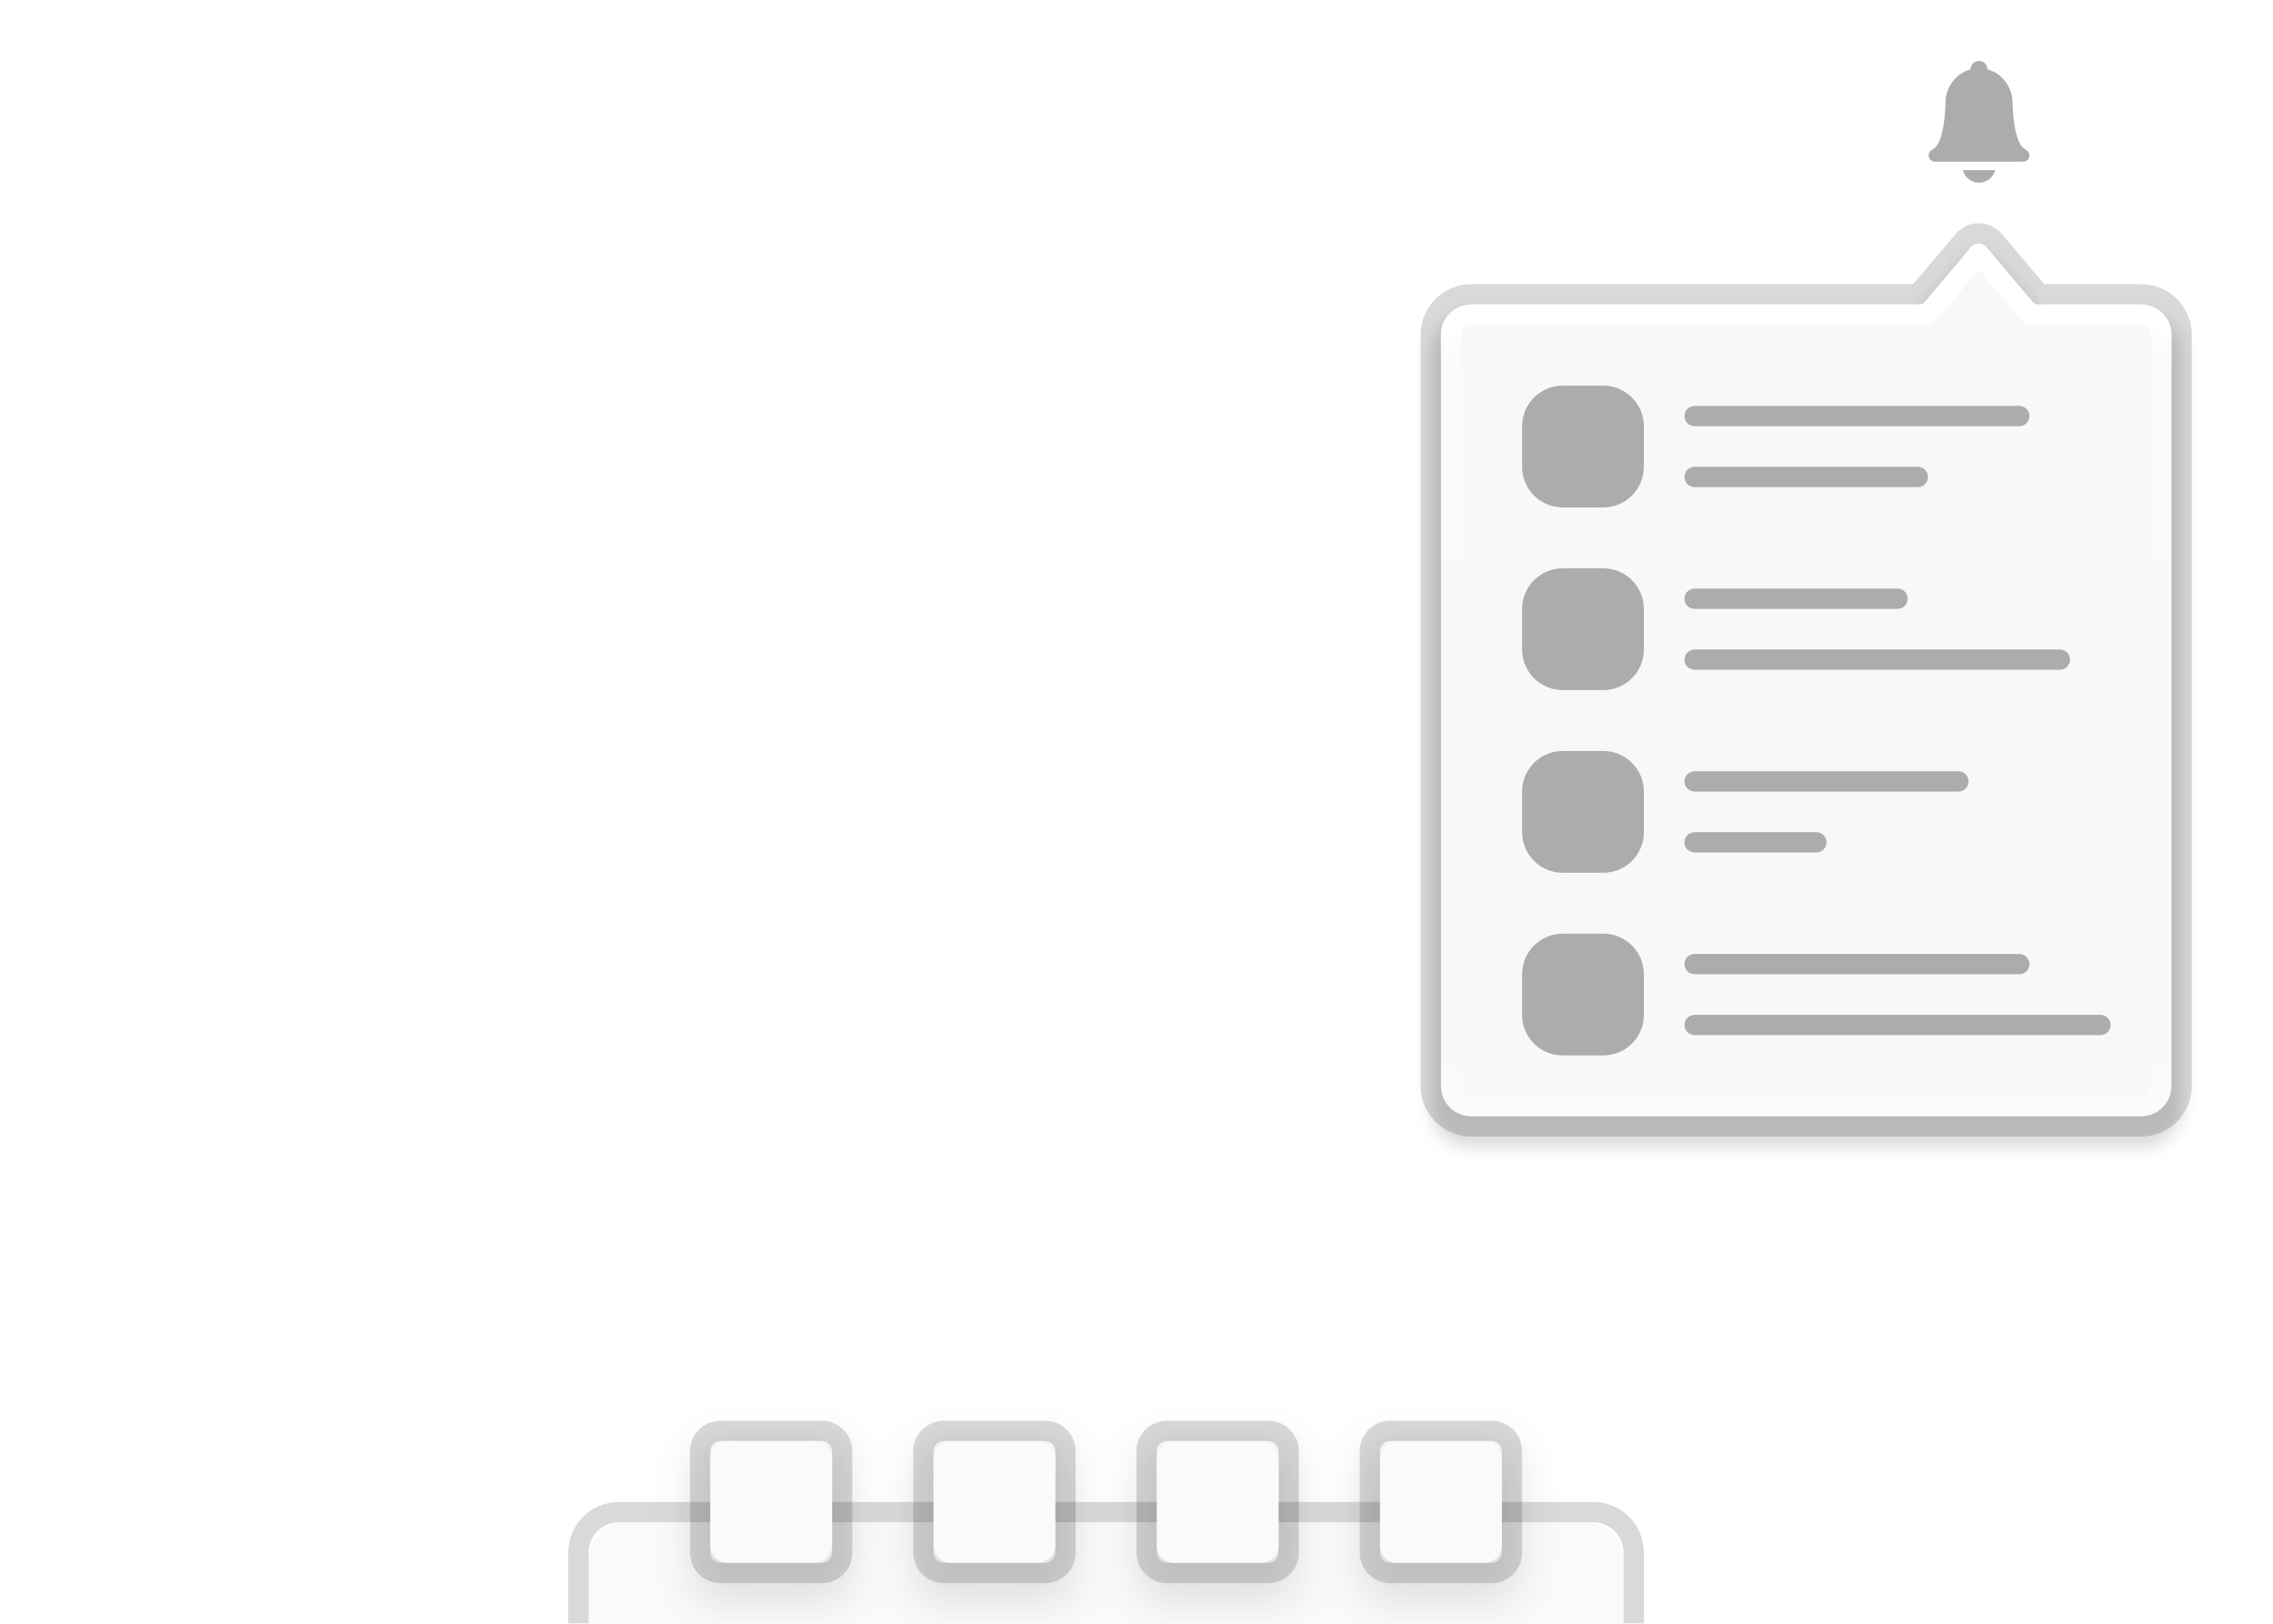
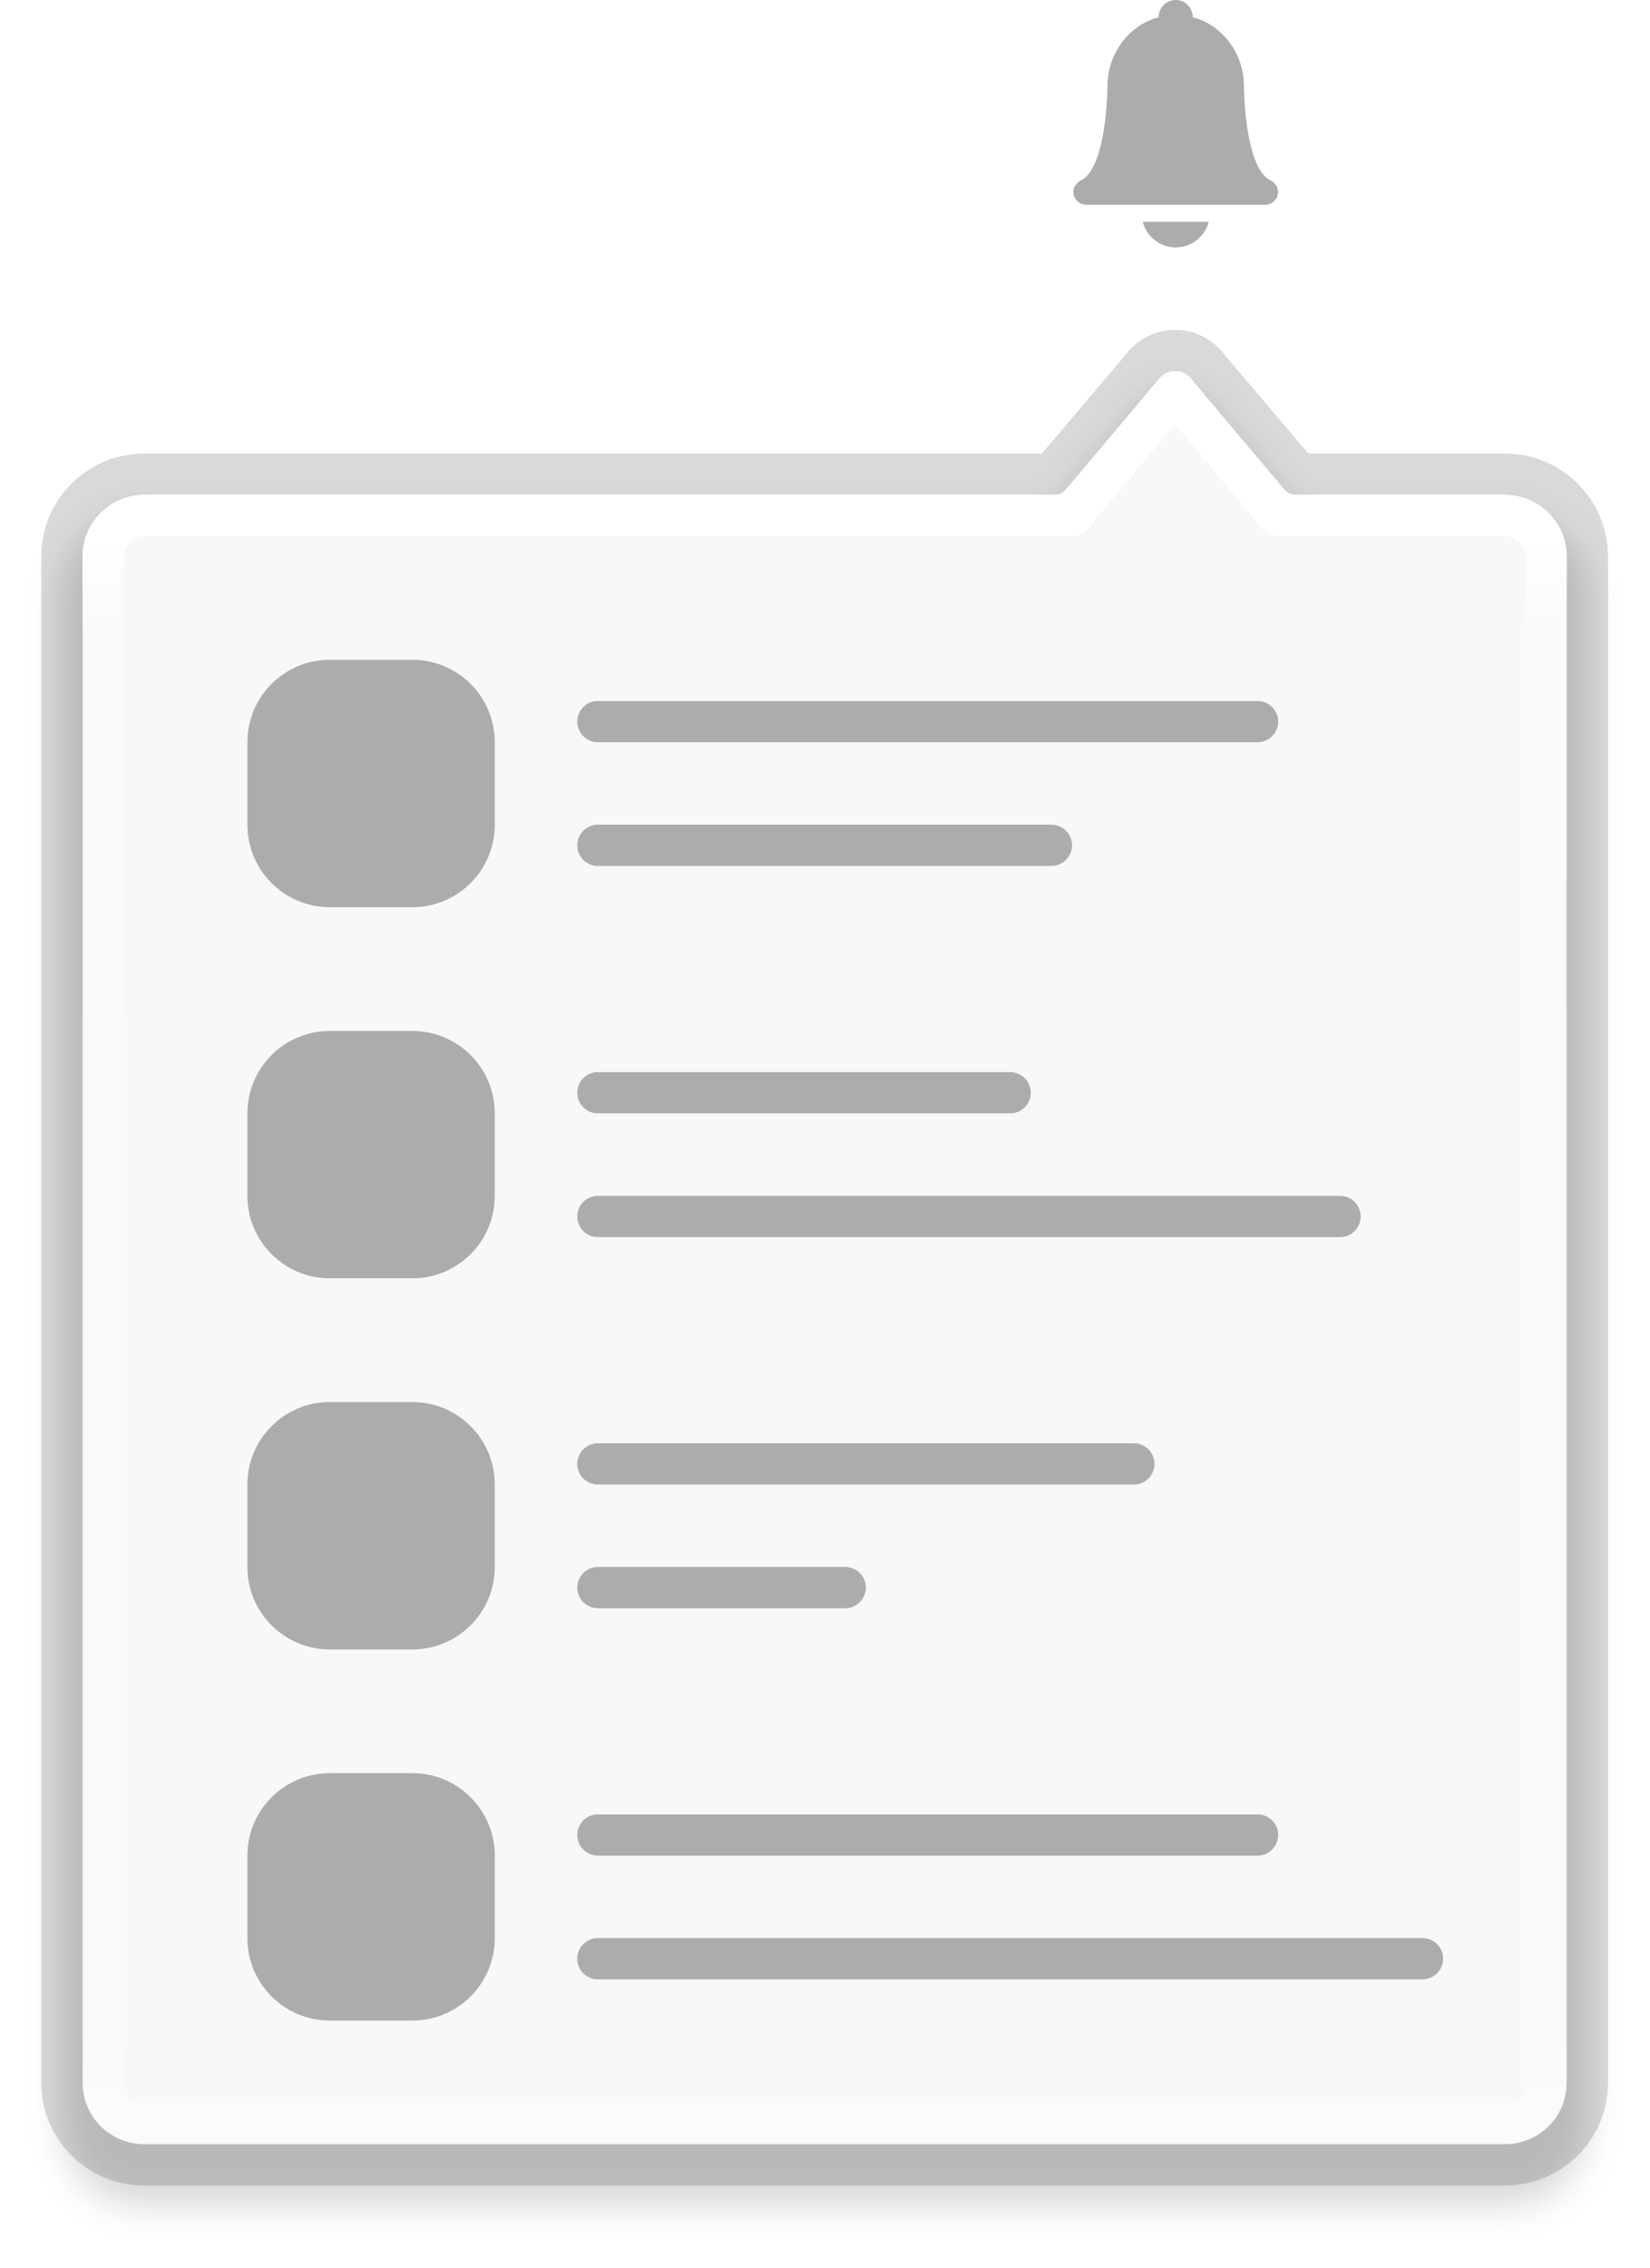
- <svg xmlns="http://www.w3.org/2000/svg" xmlns:xlink="http://www.w3.org/1999/xlink" version="1.1" id="svg4729" height="80" width="112">
+ <svg xmlns="http://www.w3.org/2000/svg" xmlns:xlink="http://www.w3.org/1999/xlink" version="1.1" id="svg4729" height="55" width="40">
  <defs id="defs4731">
    <linearGradient id="linearGradient3924-4">
      <stop offset="0" style="stop-color:#ffffff;stop-opacity:1;" id="stop3926-8" />
      <stop id="stop3928-5" style="stop-color:#ffffff;stop-opacity:0.235;" offset="0.063" />
      <stop offset="0.951" style="stop-color:#ffffff;stop-opacity:0.157;" id="stop3930-6-4" />
      <stop offset="1" style="stop-color:#ffffff;stop-opacity:0.392;" id="stop3932-25" />
    </linearGradient>
-     <filter height="1.588" y="-0.294" width="1.115" x="-0.057" id="filter1523" style="color-interpolation-filters:sRGB">
-       <feGaussianBlur id="feGaussianBlur1525" stdDeviation="0.98" />
-     </filter>
-     <linearGradient y2="93.893" x2="14.448" y1="6.648" x1="14.448" gradientTransform="matrix(2.626382,0,0,0.4355548,57.05491,13.10443)" gradientUnits="userSpaceOnUse" id="linearGradient1529" xlink:href="#linearGradient3924-4" />
+     <linearGradient y2="93.893" x2="14.448" y1="6.648" x1="14.448" gradientTransform="matrix(2.626382,0,0,0.4355548,-11.94511,10.10443)" gradientUnits="userSpaceOnUse" id="linearGradient1529" xlink:href="#linearGradient3924-4" />
    <filter style="color-interpolation-filters:sRGB" id="filter4818" x="-0.026" width="1.053" y="-0.022" height="1.044">
      <feGaussianBlur stdDeviation="0.405" id="feGaussianBlur4820" />
    </filter>
  </defs>
-   <path id="rect857" d="M 80,80 V 76.824 C 80,75.813 79.125,75 78.038,75 H 30.962 C 29.875,75 29,75.813 29,76.824 V 80" style="color:#000000;display:inline;overflow:visible;visibility:visible;opacity:0.95;fill:#fafafa;fill-opacity:1;fill-rule:nonzero;stroke:none;stroke-width:0.946;stroke-linecap:butt;stroke-linejoin:miter;stroke-miterlimit:4;stroke-dasharray:none;stroke-dashoffset:0;stroke-opacity:1;marker:none;enable-background:accumulate" />
-   <path id="rect857-2" d="m 80.5,79.983 v -3.483 c 0,-1.108 -0.892,-2 -2,-2 h -48 c -1.108,0 -2,0.892 -2,2 v 3.483" style="color:#000000;display:inline;overflow:visible;visibility:visible;opacity:0.15;vector-effect:none;fill:none;fill-opacity:1;fill-rule:nonzero;stroke:#000000;stroke-width:1;stroke-linecap:butt;stroke-linejoin:miter;stroke-miterlimit:4;stroke-dasharray:none;stroke-dashoffset:0;stroke-opacity:1;marker:none;enable-background:accumulate" />
-   <path id="path1027" d="m 97.5,12.499 c -0.256,0 -0.511,0.099 -0.707,0.295 l -2.293,2.706 h -22 c -1.108,0 -2,0.892 -2,2 v 37 c 0,1.108 0.892,2 2,2 h 33 c 1.108,0 2,-0.892 2,-2 v -37 c 0,-1.108 -0.892,-2 -2,-2 h -5 l -2.293,-2.706 c -0.196,-0.196 -0.451,-0.295 -0.707,-0.295 z" style="color:#000000;display:inline;overflow:visible;visibility:visible;opacity:0.15;fill:#000000;fill-opacity:1;fill-rule:nonzero;stroke:none;stroke-width:1;stroke-linecap:butt;stroke-linejoin:miter;stroke-miterlimit:4;stroke-dasharray:none;stroke-dashoffset:0;stroke-opacity:1;marker:none;filter:url(#filter4818);enable-background:accumulate" />
-   <path style="color:#000000;display:inline;overflow:visible;visibility:visible;opacity:0.15;vector-effect:none;fill:none;fill-opacity:1;fill-rule:nonzero;stroke:#000000;stroke-width:1;stroke-linecap:butt;stroke-linejoin:miter;stroke-miterlimit:4;stroke-dasharray:none;stroke-dashoffset:0;stroke-opacity:1;marker:none;enable-background:accumulate" d="m 97.5,11.499 c -0.256,0 -0.511,0.099 -0.707,0.295 L 94.5,14.5 h -22 c -1.108,0 -2,0.892 -2,2 v 37 c 0,1.108 0.892,2 2,2 h 33 c 1.108,0 2,-0.892 2,-2 v -37 c 0,-1.108 -0.892,-2 -2,-2 h -5 L 98.207,11.794 C 98.011,11.599 97.756,11.499 97.5,11.499 Z" id="rect845" />
-   <path d="m 97.499,12.013 c -0.121,0 -0.241,0.046 -0.34,0.143 l -2.268,2.676 a 0.514,0.514 0 0 1 -0.393,0.182 h -22 c -0.832,0 -1.486,0.654 -1.486,1.486 v 37 c 0,0.832 0.654,1.486 1.486,1.486 h 33 c 0.832,0 1.486,-0.654 1.486,-1.486 v -37 c 0,-0.832 -0.654,-1.486 -1.486,-1.486 h -5 a 0.514,0.514 0 0 1 -0.393,-0.182 l -2.268,-2.676 c -0.098,-0.097 -0.219,-0.143 -0.34,-0.143 z" id="rect845-6" style="color:#000000;display:inline;overflow:visible;visibility:visible;opacity:0.95;fill:#fafafa;fill-opacity:1;fill-rule:nonzero;stroke:none;stroke-width:1;stroke-linecap:butt;stroke-linejoin:miter;stroke-miterlimit:4;stroke-dasharray:none;stroke-dashoffset:0;stroke-opacity:1;marker:none;enable-background:accumulate" />
-   <path style="opacity:1;fill:none;stroke:url(#linearGradient1529);stroke-width:1;stroke-linecap:round;stroke-linejoin:round;stroke-miterlimit:4;stroke-dasharray:none;stroke-dashoffset:0;stroke-opacity:1" d="M 72.525,15.5 H 95 L 97.5,12.5 100,15.5 h 5.463 c 0.554,0 1.037,0.446 1.037,1 V 53.5 c 0,0.554 -0.446,1 -1,1 h -33 c -0.554,0 -1,-0.446 -1,-1 V 16.5 c 0,-0.554 0.471,-1 1.025,-1 z" id="rect1527" />
-   <path style="opacity:0.1;vector-effect:none;fill:#000000;fill-opacity:1;stroke:none;stroke-width:1;stroke-linecap:round;stroke-linejoin:round;stroke-miterlimit:4;stroke-dasharray:none;stroke-dashoffset:0;stroke-opacity:1;marker:none;paint-order:normal;filter:url(#filter1523)" d="m 35.5,71.001 c -0.831,0 -1.5,0.669 -1.5,1.5 v 5 c 0,0.831 0.669,1.5 1.5,1.5 h 5 c 0.831,0 1.5,-0.669 1.5,-1.5 v -5 c 0,-0.831 -0.669,-1.5 -1.5,-1.5 z m 11,0 c -0.831,0 -1.5,0.669 -1.5,1.5 v 5 c 0,0.831 0.669,1.5 1.5,1.5 h 5 c 0.831,0 1.5,-0.669 1.5,-1.5 v -5 c 0,-0.831 -0.669,-1.5 -1.5,-1.5 z m 11,0 c -0.831,0 -1.5,0.669 -1.5,1.5 v 5 c 0,0.831 0.669,1.5 1.5,1.5 h 5 c 0.831,0 1.5,-0.669 1.5,-1.5 v -5 c 0,-0.831 -0.669,-1.5 -1.5,-1.5 z m 11,0 c -0.831,0 -1.5,0.669 -1.5,1.5 v 5 c 0,0.831 0.669,1.5 1.5,1.5 h 5 c 0.831,0 1.5,-0.669 1.5,-1.5 v -5 c 0,-0.831 -0.669,-1.5 -1.5,-1.5 z" id="rect1343" />
-   <rect ry="1" rx="1" y="70.5" x="34.5" height="7" width="7" id="rect863" style="color:#000000;display:inline;overflow:visible;visibility:visible;opacity:0.15;vector-effect:none;fill:none;fill-opacity:1;fill-rule:nonzero;stroke:#000000;stroke-width:1;stroke-linecap:butt;stroke-linejoin:miter;stroke-miterlimit:4;stroke-dasharray:none;stroke-dashoffset:0;stroke-opacity:1;marker:none;enable-background:accumulate" />
-   <rect style="color:#000000;display:inline;overflow:visible;visibility:visible;opacity:0.15;vector-effect:none;fill:none;fill-opacity:1;fill-rule:nonzero;stroke:#000000;stroke-width:1;stroke-linecap:butt;stroke-linejoin:miter;stroke-miterlimit:4;stroke-dasharray:none;stroke-dashoffset:0;stroke-opacity:1;marker:none;enable-background:accumulate" id="rect869" width="7" height="7" x="45.5" y="70.5" rx="1" ry="1" />
-   <rect ry="1" rx="1" y="70.5" x="67.5" height="7" width="7" id="rect875" style="color:#000000;display:inline;overflow:visible;visibility:visible;opacity:0.15;vector-effect:none;fill:none;fill-opacity:1;fill-rule:nonzero;stroke:#000000;stroke-width:1;stroke-linecap:butt;stroke-linejoin:miter;stroke-miterlimit:4;stroke-dasharray:none;stroke-dashoffset:0;stroke-opacity:1;marker:none;enable-background:accumulate" />
-   <rect style="color:#000000;display:inline;overflow:visible;visibility:visible;opacity:0.15;vector-effect:none;fill:none;fill-opacity:1;fill-rule:nonzero;stroke:#000000;stroke-width:1;stroke-linecap:butt;stroke-linejoin:miter;stroke-miterlimit:4;stroke-dasharray:none;stroke-dashoffset:0;stroke-opacity:1;marker:none;enable-background:accumulate" id="rect881" width="7" height="7" x="56.5" y="70.5" rx="1" ry="1" />
-   <rect ry="0.857" rx="0.857" y="71" x="35" height="6" width="6" id="rect863-1" style="color:#000000;display:inline;overflow:visible;visibility:visible;opacity:1;vector-effect:none;fill:#fafafa;fill-opacity:1;fill-rule:nonzero;stroke:none;stroke-width:0.857;stroke-linecap:butt;stroke-linejoin:miter;stroke-miterlimit:4;stroke-dasharray:none;stroke-dashoffset:0;stroke-opacity:1;marker:none;enable-background:accumulate" />
-   <rect ry="0.857" rx="0.857" y="71" x="46" height="6" width="6" id="rect863-1-8" style="color:#000000;display:inline;overflow:visible;visibility:visible;opacity:1;vector-effect:none;fill:#fafafa;fill-opacity:1;fill-rule:nonzero;stroke:none;stroke-width:0.857;stroke-linecap:butt;stroke-linejoin:miter;stroke-miterlimit:4;stroke-dasharray:none;stroke-dashoffset:0;stroke-opacity:1;marker:none;enable-background:accumulate" />
-   <rect ry="0.857" rx="0.857" y="71" x="57" height="6" width="6" id="rect863-1-4" style="color:#000000;display:inline;overflow:visible;visibility:visible;opacity:1;vector-effect:none;fill:#fafafa;fill-opacity:1;fill-rule:nonzero;stroke:none;stroke-width:0.857;stroke-linecap:butt;stroke-linejoin:miter;stroke-miterlimit:4;stroke-dasharray:none;stroke-dashoffset:0;stroke-opacity:1;marker:none;enable-background:accumulate" />
-   <rect ry="0.857" rx="0.857" y="71" x="68" height="6" width="6" id="rect863-1-8-5" style="color:#000000;display:inline;overflow:visible;visibility:visible;opacity:1;vector-effect:none;fill:#fafafa;fill-opacity:1;fill-rule:nonzero;stroke:none;stroke-width:0.857;stroke-linecap:butt;stroke-linejoin:miter;stroke-miterlimit:4;stroke-dasharray:none;stroke-dashoffset:0;stroke-opacity:1;marker:none;enable-background:accumulate" />
-   <g style="color:#bebebe;fill:#abacae;stroke-width:2.417" transform="matrix(0.4137931,0,0,0.4137931,-27.03689,89.90069)" id="g5339">
+   <path id="path1027" d="m 28.5,9.499 c -0.256,0 -0.511,0.099 -0.707,0.295 l -2.293,2.706 H 3.5 c -1.108,0 -2,0.892 -2,2 v 37 c 0,1.108 0.892,2 2,2 H 36.5 c 1.108,0 2,-0.892 2,-2 v -37 c 0,-1.108 -0.892,-2 -2,-2 h -5 l -2.293,-2.706 c -0.196,-0.196 -0.451,-0.295 -0.707,-0.295 z" style="color:#000000;display:inline;overflow:visible;visibility:visible;opacity:0.15;fill:#000000;fill-opacity:1;fill-rule:nonzero;stroke:none;stroke-width:1;stroke-linecap:butt;stroke-linejoin:miter;stroke-miterlimit:4;stroke-dasharray:none;stroke-dashoffset:0;stroke-opacity:1;marker:none;filter:url(#filter4818);enable-background:accumulate" />
+   <path style="color:#000000;display:inline;overflow:visible;visibility:visible;opacity:0.15;vector-effect:none;fill:none;fill-opacity:1;fill-rule:nonzero;stroke:#000000;stroke-width:1;stroke-linecap:butt;stroke-linejoin:miter;stroke-miterlimit:4;stroke-dasharray:none;stroke-dashoffset:0;stroke-opacity:1;marker:none;enable-background:accumulate" d="m 28.5,8.499 c -0.256,0 -0.511,0.099 -0.707,0.295 l -2.293,2.706 H 3.5 c -1.108,0 -2,0.892 -2,2 v 37 c 0,1.108 0.892,2 2,2 H 36.5 c 1.108,0 2,-0.892 2,-2 v -37 c 0,-1.108 -0.892,-2 -2,-2 h -5 l -2.293,-2.706 c -0.196,-0.196 -0.451,-0.295 -0.707,-0.295 z" id="rect845" />
+   <path d="m 28.499,9.013 c -0.121,0 -0.241,0.046 -0.34,0.143 l -2.268,2.676 a 0.514,0.514 0 0 1 -0.393,0.182 H 3.499 c -0.832,0 -1.486,0.654 -1.486,1.486 v 37 c 0,0.832 0.654,1.486 1.486,1.486 H 36.499 c 0.832,0 1.486,-0.654 1.486,-1.486 v -37 c 0,-0.832 -0.654,-1.486 -1.486,-1.486 h -5 a 0.514,0.514 0 0 1 -0.393,-0.182 l -2.268,-2.676 c -0.098,-0.097 -0.219,-0.143 -0.34,-0.143 z" id="rect845-6" style="color:#000000;display:inline;overflow:visible;visibility:visible;opacity:0.95;fill:#fafafa;fill-opacity:1;fill-rule:nonzero;stroke:none;stroke-width:1;stroke-linecap:butt;stroke-linejoin:miter;stroke-miterlimit:4;stroke-dasharray:none;stroke-dashoffset:0;stroke-opacity:1;marker:none;enable-background:accumulate" />
+   <path style="opacity:1;fill:none;stroke:url(#linearGradient1529);stroke-width:1;stroke-linecap:round;stroke-linejoin:round;stroke-miterlimit:4;stroke-dasharray:none;stroke-dashoffset:0;stroke-opacity:1" d="M 3.525,12.5 H 26 l 2.5,-3 2.5,3 h 5.463 c 0.554,0 1.037,0.446 1.037,1 v 37 c 0,0.554 -0.446,1 -1,1 H 3.5 c -0.554,0 -1,-0.446 -1,-1 v -37 c 0,-0.554 0.471,-1 1.025,-1 z" id="rect1527" />
+   <g style="color:#bebebe;fill:#abacae;stroke-width:2.417" transform="matrix(0.4137931,0,0,0.4137931,-96.03691,86.90069)" id="g5339">
    <path d="m 301,-210.01 a 1,1 0 0 0 -1,1 v 0.01 c -1.764,0.456 -2.998,2.168 -3,3.99 0,0 0,5 -1.66,5.622 -0.016,0.01 -0.023,0.03 -0.04,0.043 a 0.726,0.726 0 0 0 -0.161,0.175 c -0.018,0.027 -0.039,0.048 -0.053,0.077 a 0.738,0.738 0 0 0 -0.086,0.334 c 0,0.415 0.335,0.75 0.75,0.75 h 10.5 c 0.416,0 0.75,-0.335 0.75,-0.75 a 0.738,0.738 0 0 0 -0.086,-0.334 c -0.014,-0.03 -0.035,-0.05 -0.052,-0.077 a 0.725,0.725 0 0 0 -0.162,-0.175 c -0.016,-0.012 -0.023,-0.033 -0.04,-0.043 -1.66,-0.622 -1.66,-5.622 -1.66,-5.622 -0.002,-1.822 -1.235,-3.534 -3,-3.99 v -0.01 a 1,1 0 0 0 -1,-1 z m -1.933,13 a 2,2 0 0 0 1.933,1.5 2,2 0 0 0 1.936,-1.5 z" overflow="visible" style="overflow:visible;isolation:auto;mix-blend-mode:normal;fill:#abacae;stroke-width:2.417;marker:none" id="path5337" />
  </g>
-   <rect ry="2" rx="2" y="19" x="75" height="6" width="6" id="rect4584" style="color:#000000;display:inline;overflow:visible;visibility:visible;opacity:1;vector-effect:none;fill:#abacae;fill-opacity:1;fill-rule:nonzero;stroke:none;stroke-width:1;stroke-linecap:butt;stroke-linejoin:miter;stroke-miterlimit:4;stroke-dasharray:none;stroke-dashoffset:0;stroke-opacity:1;marker:none;enable-background:accumulate" />
-   <rect ry="0.5" rx="0.5" y="23" x="83" height="1" width="12" id="rect4584-9" style="color:#000000;display:inline;overflow:visible;visibility:visible;opacity:1;vector-effect:none;fill:#abacae;fill-opacity:1;fill-rule:nonzero;stroke:none;stroke-width:1;stroke-linecap:butt;stroke-linejoin:miter;stroke-miterlimit:4;stroke-dasharray:none;stroke-dashoffset:0;stroke-opacity:1;marker:none;enable-background:accumulate" />
-   <rect ry="0.5" rx="0.5" y="20" x="83" height="1" width="17" id="rect4584-9-0" style="color:#000000;display:inline;overflow:visible;visibility:visible;opacity:1;vector-effect:none;fill:#abacae;fill-opacity:1;fill-rule:nonzero;stroke:none;stroke-width:1;stroke-linecap:butt;stroke-linejoin:miter;stroke-miterlimit:4;stroke-dasharray:none;stroke-dashoffset:0;stroke-opacity:1;marker:none;enable-background:accumulate" />
-   <rect ry="2" rx="2" y="28" x="75" height="6" width="6" id="rect4584-7" style="color:#000000;display:inline;overflow:visible;visibility:visible;opacity:1;vector-effect:none;fill:#abacae;fill-opacity:1;fill-rule:nonzero;stroke:none;stroke-width:1;stroke-linecap:butt;stroke-linejoin:miter;stroke-miterlimit:4;stroke-dasharray:none;stroke-dashoffset:0;stroke-opacity:1;marker:none;enable-background:accumulate" />
-   <rect ry="0.5" rx="0.5" y="32" x="83" height="1" width="19" id="rect4584-9-5" style="color:#000000;display:inline;overflow:visible;visibility:visible;opacity:1;vector-effect:none;fill:#abacae;fill-opacity:1;fill-rule:nonzero;stroke:none;stroke-width:1;stroke-linecap:butt;stroke-linejoin:miter;stroke-miterlimit:4;stroke-dasharray:none;stroke-dashoffset:0;stroke-opacity:1;marker:none;enable-background:accumulate" />
-   <rect ry="0.5" rx="0.5" y="29" x="83" height="1" width="11" id="rect4584-9-0-3" style="color:#000000;display:inline;overflow:visible;visibility:visible;opacity:1;vector-effect:none;fill:#abacae;fill-opacity:1;fill-rule:nonzero;stroke:none;stroke-width:1;stroke-linecap:butt;stroke-linejoin:miter;stroke-miterlimit:4;stroke-dasharray:none;stroke-dashoffset:0;stroke-opacity:1;marker:none;enable-background:accumulate" />
-   <rect ry="2" rx="2" y="37" x="75" height="6" width="6" id="rect4584-7-5" style="color:#000000;display:inline;overflow:visible;visibility:visible;opacity:1;vector-effect:none;fill:#abacae;fill-opacity:1;fill-rule:nonzero;stroke:none;stroke-width:1;stroke-linecap:butt;stroke-linejoin:miter;stroke-miterlimit:4;stroke-dasharray:none;stroke-dashoffset:0;stroke-opacity:1;marker:none;enable-background:accumulate" />
-   <rect ry="0.5" rx="0.5" y="41" x="83" height="1" width="7" id="rect4584-9-5-6" style="color:#000000;display:inline;overflow:visible;visibility:visible;opacity:1;vector-effect:none;fill:#abacae;fill-opacity:1;fill-rule:nonzero;stroke:none;stroke-width:1;stroke-linecap:butt;stroke-linejoin:miter;stroke-miterlimit:4;stroke-dasharray:none;stroke-dashoffset:0;stroke-opacity:1;marker:none;enable-background:accumulate" />
-   <rect ry="0.5" rx="0.5" y="38" x="83" height="1" width="14" id="rect4584-9-0-3-2" style="color:#000000;display:inline;overflow:visible;visibility:visible;opacity:1;vector-effect:none;fill:#abacae;fill-opacity:1;fill-rule:nonzero;stroke:none;stroke-width:1;stroke-linecap:butt;stroke-linejoin:miter;stroke-miterlimit:4;stroke-dasharray:none;stroke-dashoffset:0;stroke-opacity:1;marker:none;enable-background:accumulate" />
-   <rect ry="2" rx="2" y="46" x="75" height="6" width="6" id="rect4584-7-5-9" style="color:#000000;display:inline;overflow:visible;visibility:visible;opacity:1;vector-effect:none;fill:#abacae;fill-opacity:1;fill-rule:nonzero;stroke:none;stroke-width:1;stroke-linecap:butt;stroke-linejoin:miter;stroke-miterlimit:4;stroke-dasharray:none;stroke-dashoffset:0;stroke-opacity:1;marker:none;enable-background:accumulate" />
-   <rect ry="0.5" rx="0.5" y="50" x="83" height="1" width="21" id="rect4584-9-5-6-1" style="color:#000000;display:inline;overflow:visible;visibility:visible;opacity:1;vector-effect:none;fill:#abacae;fill-opacity:1;fill-rule:nonzero;stroke:none;stroke-width:1;stroke-linecap:butt;stroke-linejoin:miter;stroke-miterlimit:4;stroke-dasharray:none;stroke-dashoffset:0;stroke-opacity:1;marker:none;enable-background:accumulate" />
-   <rect ry="0.5" rx="0.5" y="47" x="83" height="1" width="17" id="rect4584-9-0-3-2-2" style="color:#000000;display:inline;overflow:visible;visibility:visible;opacity:1;vector-effect:none;fill:#abacae;fill-opacity:1;fill-rule:nonzero;stroke:none;stroke-width:1;stroke-linecap:butt;stroke-linejoin:miter;stroke-miterlimit:4;stroke-dasharray:none;stroke-dashoffset:0;stroke-opacity:1;marker:none;enable-background:accumulate" />
+   <rect ry="2" rx="2" y="16" x="6" height="6" width="6" id="rect4584" style="color:#000000;display:inline;overflow:visible;visibility:visible;opacity:1;vector-effect:none;fill:#abacae;fill-opacity:1;fill-rule:nonzero;stroke:none;stroke-width:1;stroke-linecap:butt;stroke-linejoin:miter;stroke-miterlimit:4;stroke-dasharray:none;stroke-dashoffset:0;stroke-opacity:1;marker:none;enable-background:accumulate" />
+   <rect ry="0.5" rx="0.5" y="20" x="14" height="1" width="12" id="rect4584-9" style="color:#000000;display:inline;overflow:visible;visibility:visible;opacity:1;vector-effect:none;fill:#abacae;fill-opacity:1;fill-rule:nonzero;stroke:none;stroke-width:1;stroke-linecap:butt;stroke-linejoin:miter;stroke-miterlimit:4;stroke-dasharray:none;stroke-dashoffset:0;stroke-opacity:1;marker:none;enable-background:accumulate" />
+   <rect ry="0.5" rx="0.5" y="17" x="14" height="1" width="17" id="rect4584-9-0" style="color:#000000;display:inline;overflow:visible;visibility:visible;opacity:1;vector-effect:none;fill:#abacae;fill-opacity:1;fill-rule:nonzero;stroke:none;stroke-width:1;stroke-linecap:butt;stroke-linejoin:miter;stroke-miterlimit:4;stroke-dasharray:none;stroke-dashoffset:0;stroke-opacity:1;marker:none;enable-background:accumulate" />
+   <rect ry="2" rx="2" y="25" x="6" height="6" width="6" id="rect4584-7" style="color:#000000;display:inline;overflow:visible;visibility:visible;opacity:1;vector-effect:none;fill:#abacae;fill-opacity:1;fill-rule:nonzero;stroke:none;stroke-width:1;stroke-linecap:butt;stroke-linejoin:miter;stroke-miterlimit:4;stroke-dasharray:none;stroke-dashoffset:0;stroke-opacity:1;marker:none;enable-background:accumulate" />
+   <rect ry="0.5" rx="0.5" y="29" x="14" height="1" width="19" id="rect4584-9-5" style="color:#000000;display:inline;overflow:visible;visibility:visible;opacity:1;vector-effect:none;fill:#abacae;fill-opacity:1;fill-rule:nonzero;stroke:none;stroke-width:1;stroke-linecap:butt;stroke-linejoin:miter;stroke-miterlimit:4;stroke-dasharray:none;stroke-dashoffset:0;stroke-opacity:1;marker:none;enable-background:accumulate" />
+   <rect ry="0.5" rx="0.5" y="26" x="14" height="1" width="11" id="rect4584-9-0-3" style="color:#000000;display:inline;overflow:visible;visibility:visible;opacity:1;vector-effect:none;fill:#abacae;fill-opacity:1;fill-rule:nonzero;stroke:none;stroke-width:1;stroke-linecap:butt;stroke-linejoin:miter;stroke-miterlimit:4;stroke-dasharray:none;stroke-dashoffset:0;stroke-opacity:1;marker:none;enable-background:accumulate" />
+   <rect ry="2" rx="2" y="34" x="6" height="6" width="6" id="rect4584-7-5" style="color:#000000;display:inline;overflow:visible;visibility:visible;opacity:1;vector-effect:none;fill:#abacae;fill-opacity:1;fill-rule:nonzero;stroke:none;stroke-width:1;stroke-linecap:butt;stroke-linejoin:miter;stroke-miterlimit:4;stroke-dasharray:none;stroke-dashoffset:0;stroke-opacity:1;marker:none;enable-background:accumulate" />
+   <rect ry="0.5" rx="0.5" y="38" x="14" height="1" width="7" id="rect4584-9-5-6" style="color:#000000;display:inline;overflow:visible;visibility:visible;opacity:1;vector-effect:none;fill:#abacae;fill-opacity:1;fill-rule:nonzero;stroke:none;stroke-width:1;stroke-linecap:butt;stroke-linejoin:miter;stroke-miterlimit:4;stroke-dasharray:none;stroke-dashoffset:0;stroke-opacity:1;marker:none;enable-background:accumulate" />
+   <rect ry="0.5" rx="0.5" y="35" x="14" height="1" width="14" id="rect4584-9-0-3-2" style="color:#000000;display:inline;overflow:visible;visibility:visible;opacity:1;vector-effect:none;fill:#abacae;fill-opacity:1;fill-rule:nonzero;stroke:none;stroke-width:1;stroke-linecap:butt;stroke-linejoin:miter;stroke-miterlimit:4;stroke-dasharray:none;stroke-dashoffset:0;stroke-opacity:1;marker:none;enable-background:accumulate" />
+   <rect ry="2" rx="2" y="43" x="6" height="6" width="6" id="rect4584-7-5-9" style="color:#000000;display:inline;overflow:visible;visibility:visible;opacity:1;vector-effect:none;fill:#abacae;fill-opacity:1;fill-rule:nonzero;stroke:none;stroke-width:1;stroke-linecap:butt;stroke-linejoin:miter;stroke-miterlimit:4;stroke-dasharray:none;stroke-dashoffset:0;stroke-opacity:1;marker:none;enable-background:accumulate" />
+   <rect ry="0.5" rx="0.5" y="47" x="14" height="1" width="21" id="rect4584-9-5-6-1" style="color:#000000;display:inline;overflow:visible;visibility:visible;opacity:1;vector-effect:none;fill:#abacae;fill-opacity:1;fill-rule:nonzero;stroke:none;stroke-width:1;stroke-linecap:butt;stroke-linejoin:miter;stroke-miterlimit:4;stroke-dasharray:none;stroke-dashoffset:0;stroke-opacity:1;marker:none;enable-background:accumulate" />
+   <rect ry="0.5" rx="0.5" y="44" x="14" height="1" width="17" id="rect4584-9-0-3-2-2" style="color:#000000;display:inline;overflow:visible;visibility:visible;opacity:1;vector-effect:none;fill:#abacae;fill-opacity:1;fill-rule:nonzero;stroke:none;stroke-width:1;stroke-linecap:butt;stroke-linejoin:miter;stroke-miterlimit:4;stroke-dasharray:none;stroke-dashoffset:0;stroke-opacity:1;marker:none;enable-background:accumulate" />
</svg>
